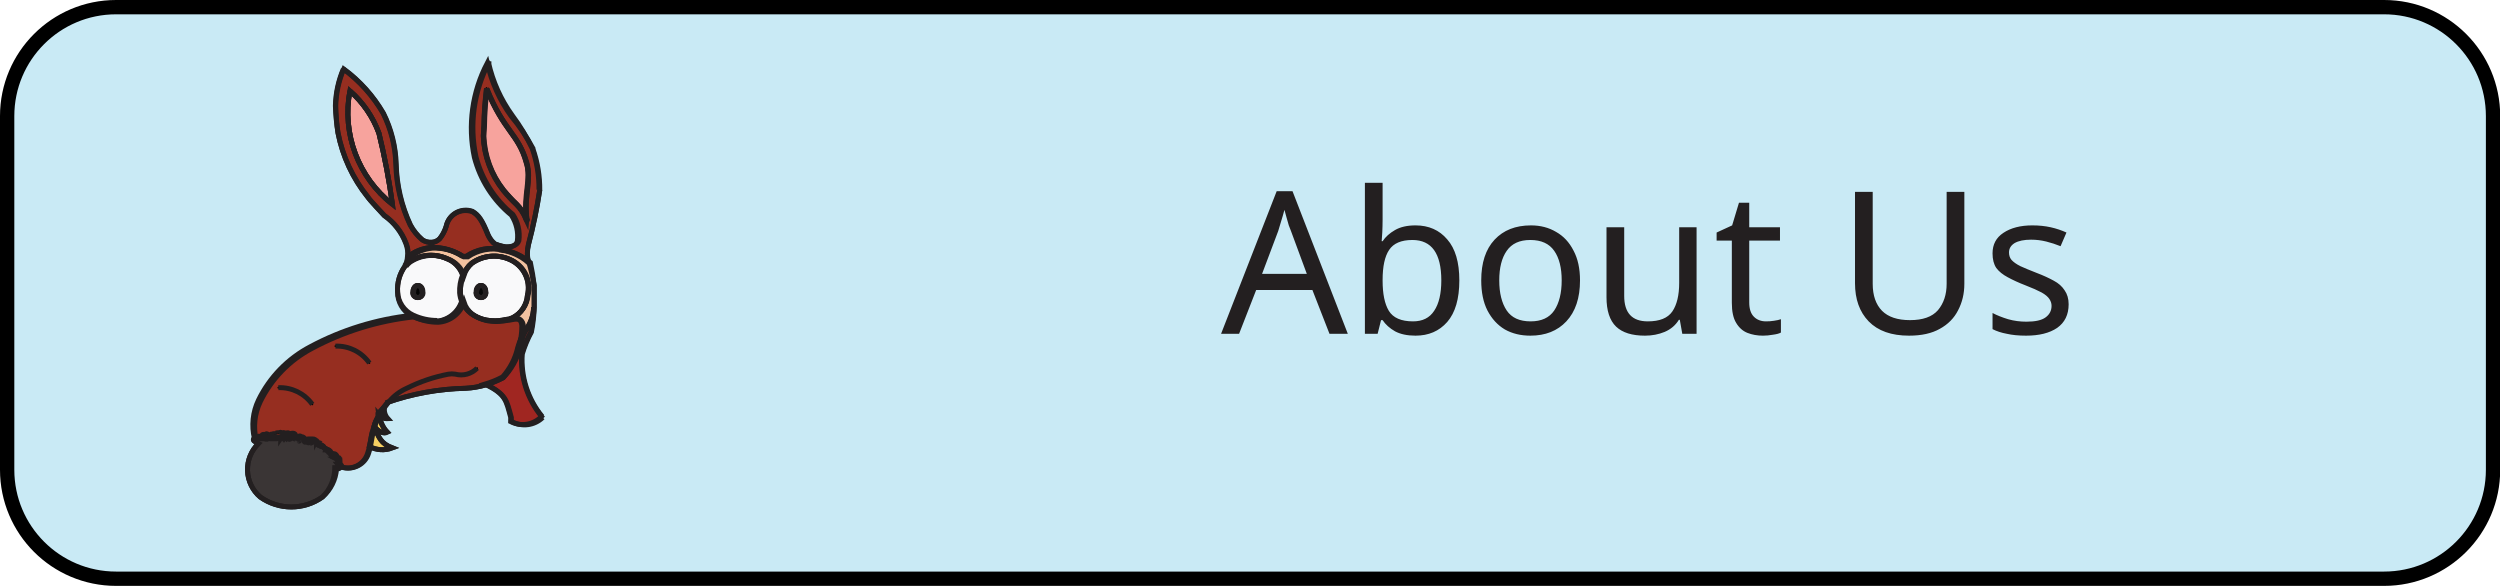
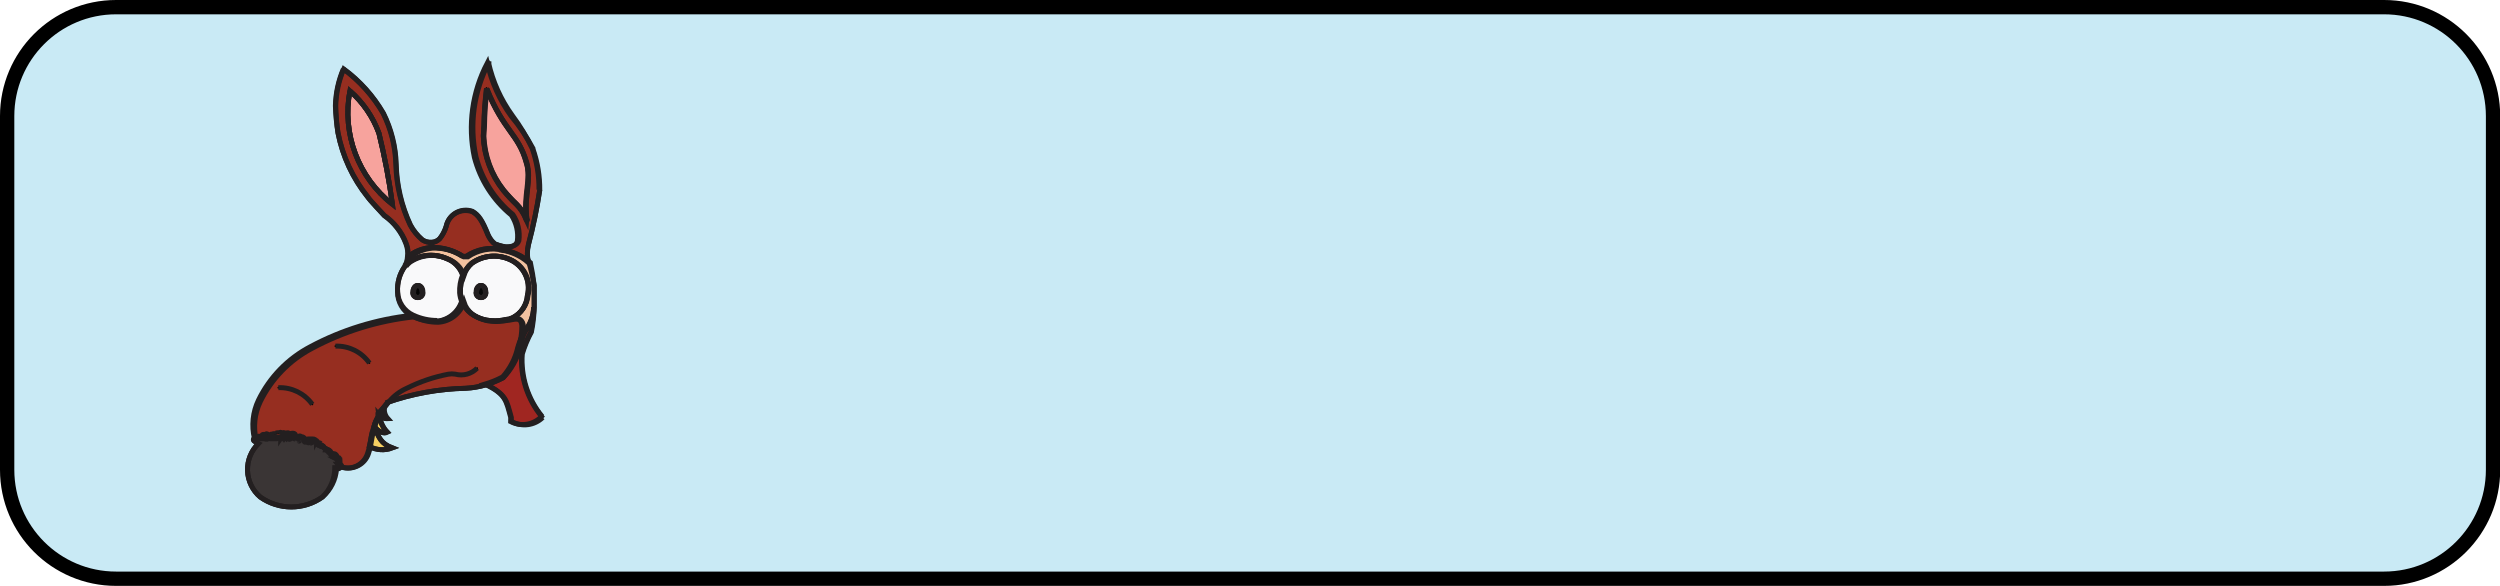
<svg xmlns="http://www.w3.org/2000/svg" viewBox="0 0 125.75 29.46">
  <defs>
-     <style>.cls-1{fill:#c9eaf5;}.cls-12,.cls-13,.cls-14,.cls-2{fill:none;}.cls-12,.cls-2{stroke:#000;stroke-linecap:round;stroke-linejoin:round;}.cls-2{stroke-width:0.72px;}.cls-3{fill:#962e20;}.cls-4{fill:#f3c19f;}.cls-5{fill:#a02621;}.cls-6{fill:#f9f9fa;}.cls-7{fill:#f7a39d;}.cls-8{fill:#070808;}.cls-9{fill:#020202;}.cls-10{fill:#f7cf62;}.cls-11{fill:#3a3535;}.cls-12{stroke-width:0.09px;}.cls-13,.cls-14{stroke:#231f20;}.cls-13{stroke-width:0.04px;}.cls-14{stroke-width:0.25px;}.cls-15{font-size:10px;fill:#231f20;font-family:KomikaText, Komika Text;}</style>
+     <style>.cls-1{fill:#c9eaf5;}.cls-12,.cls-13,.cls-14,.cls-2{fill:none;}.cls-12,.cls-2{stroke:#000;stroke-linecap:round;stroke-linejoin:round;}.cls-2{stroke-width:0.72px;}.cls-3{fill:#962e20;}.cls-4{fill:#f3c19f;}.cls-5{fill:#a02621;}.cls-6{fill:#f9f9fa;}.cls-7{fill:#f7a39d;}.cls-8{fill:#070808;}.cls-9{fill:#020202;}.cls-10{fill:#f7cf62;}.cls-11{fill:#3a3535;}.cls-12{stroke-width:0.09px;}.cls-13,.cls-14{stroke:#231f20;}.cls-13{stroke-width:0.04px;}.cls-14{stroke-width:0.25px;}</style>
  </defs>
  <g id="Layer_2" data-name="Layer 2">
    <g id="main_menu" data-name="main menu">
      <g id="about_us" data-name="about us">
        <rect class="cls-1" x="0.36" y="0.36" width="125.04" height="28.75" rx="5.48" />
        <rect class="cls-2" x="0.36" y="0.36" width="125.04" height="28.75" rx="5.48" />
        <path class="cls-3" d="M26.5,11c-.15-1.19.26-1.93,0-2.82-.43-1.45-1.15-1.55-2-3.71-.17,1.48-.09,1.51-.16,2.38a4.67,4.67,0,0,0,1,2.72,7.61,7.61,0,0,0,.67.72,2.18,2.18,0,0,1,.46.7l.06.15h0A.59.59,0,0,0,26.5,11Zm.31-3.5a6.1,6.1,0,0,1,.34,2.07,25.8,25.8,0,0,1-.57,2.75,1.91,1.91,0,0,0,0,.89,2.67,2.67,0,0,0-1.37-.63l0-.16c.37.06.72,0,.81-.28a1.93,1.93,0,0,0-.3-1.32,5.57,5.57,0,0,1-1.86-2.91,7.08,7.08,0,0,1,.65-4.74h0a7.22,7.22,0,0,0,1.2,2.67A9.71,9.71,0,0,1,26.81,7.47Z" />
        <path class="cls-4" d="M26.87,14.36s0,.52,0,1.09h0a1.94,1.94,0,0,1-.43,1.2,4.26,4.26,0,0,0-.34.83,3.2,3.2,0,0,0,.18-1.11c-.06-.57-.55-.32-.84-.29a1.27,1.27,0,0,0,.36-.11,1.4,1.4,0,0,0,.76-1.11,1.56,1.56,0,0,0-.9-1.81,1.94,1.94,0,0,0-1.91.19,1.35,1.35,0,0,0-.41.6h0a1.36,1.36,0,0,0-.82-.82,1.94,1.94,0,0,0-1.91.18,1.19,1.19,0,0,0-.19.2l0,0a1,1,0,0,0,.17-.44h0a2.1,2.1,0,0,1,1.18-.48,2.68,2.68,0,0,1,1.56.44h.2a2.28,2.28,0,0,1,1.78-.34,2.67,2.67,0,0,1,1.37.63h0A11.86,11.86,0,0,1,26.87,14.36Z" />
        <path class="cls-5" d="M26.84,15.45h0a6.77,6.77,0,0,1-.14,1.25,5.74,5.74,0,0,0-.46,1.11,4.48,4.48,0,0,0,1,3.14,1.32,1.32,0,0,1-1.55.26,1.52,1.52,0,0,0,0-.21c-.24-.87-.24-1.15-1.29-1.68h0a4.92,4.92,0,0,0,.88-.36,3.29,3.29,0,0,0,.76-1.47,4.26,4.26,0,0,1,.34-.83A1.94,1.94,0,0,0,26.84,15.45Z" />
        <path class="cls-6" d="M25.41,16.08a2.47,2.47,0,0,1-.65.05,1.93,1.93,0,0,1-1.08-.37,1.24,1.24,0,0,1-.42-.59,1.5,1.5,0,0,1-.1-.43,2.15,2.15,0,0,1,.15-.9,1.35,1.35,0,0,1,.41-.6,1.94,1.94,0,0,1,1.91-.19,1.56,1.56,0,0,1,.9,1.81A1.4,1.4,0,0,1,25.77,16a1.27,1.27,0,0,1-.36.11Zm-1-1.42c0-.16-.1-.3-.23-.3s-.23.14-.23.3a.24.24,0,1,0,.46,0Z" />
        <path class="cls-7" d="M26.5,11a.59.59,0,0,1,0,.13h0L26.44,11a2.18,2.18,0,0,0-.46-.7,7.61,7.61,0,0,1-.67-.72,4.67,4.67,0,0,1-1-2.72c.07-.87,0-.9.16-2.38.88,2.16,1.6,2.26,2,3.71C26.76,9,26.35,9.78,26.5,11Z" />
        <path class="cls-3" d="M19.51,20.21l-.21.28-.22.31,0,.05a1.89,1.89,0,0,0-.27.6q0,.14-.09.3c-.05.19-.08.45-.14.7a2,2,0,0,1-.09.35,1.06,1.06,0,0,1-1.31.7.14.14,0,0,0,0-.09h0s0,0,0,0-.05-.07-.09-.08h0a.12.12,0,0,0,0-.1s0,0,0,0a.08.08,0,0,0,0-.07c0-.05,0-.16-.07-.14s-.08-.18-.13-.11-.1-.09-.14,0-.05-.19-.1-.13-.08-.13-.15-.09-.08-.15-.13-.12-.13-.15-.19-.11-.1-.08-.14-.05-.08-.15-.12-.1c0-.11-.11-.1-.18-.07l0,0c0-.06-.12-.1-.17,0s-.16-.05-.21,0-.09-.17-.13-.08c0-.11-.17-.1-.17,0s-.09-.07-.11,0c0-.1-.1-.06-.16-.09s-.09-.09-.17,0-.13-.05-.19,0a.09.09,0,0,0-.14,0,.11.11,0,0,0-.18,0c0-.08-.12,0-.18,0s-.12,0-.19,0-.15,0-.15,0-.18-.06-.14,0-.18,0-.19,0-.11,0-.14,0c0-.11-.14,0-.14,0s-.12,0-.09.07a2.89,2.89,0,0,1,.2-1.93,6,6,0,0,1,2.61-2.69,14.07,14.07,0,0,1,5.12-1.58h0a2.86,2.86,0,0,0,1.22.27,1.46,1.46,0,0,0,1.3-1h0a1.24,1.24,0,0,0,.42.59,1.93,1.93,0,0,0,1.08.37,2.47,2.47,0,0,0,.65-.05h0c.29,0,.78-.28.84.29a3.2,3.2,0,0,1-.18,1.11A3.29,3.29,0,0,1,25.31,19a4.92,4.92,0,0,1-.88.36,4.39,4.39,0,0,1-1,.17,12.86,12.86,0,0,0-4,.73Z" />
        <path class="cls-3" d="M25.26,12.39l0,.16a2.28,2.28,0,0,0-1.78.34h-.2a2.68,2.68,0,0,0-1.56-.44V12.2a.61.61,0,0,0,.39-.18,1.88,1.88,0,0,0,.33-.63,1,1,0,0,1,1.32-.74c.3.18.48.42.78,1.17.06.14.22.4.36.45A3,3,0,0,0,25.26,12.39Z" />
        <path class="cls-8" d="M24.2,14.36c.13,0,.23.14.23.3a.24.24,0,1,1-.46,0C24,14.5,24.07,14.36,24.2,14.36Z" />
        <path class="cls-6" d="M23.27,13.83h0a2.15,2.15,0,0,0-.15.9,1.5,1.5,0,0,0,.1.43h0a1.46,1.46,0,0,1-1.3,1,2.86,2.86,0,0,1-1.22-.27A1.35,1.35,0,0,1,20,14.69a2,2,0,0,1,.37-1.3,1.19,1.19,0,0,1,.19-.2A1.94,1.94,0,0,1,22.45,13,1.36,1.36,0,0,1,23.27,13.83Zm-2,.83c0-.16-.1-.3-.23-.3s-.23.14-.23.3a.24.24,0,1,0,.46,0Z" />
        <path class="cls-3" d="M21.68,12.2v.25a2.1,2.1,0,0,0-1.18.48h0a1.4,1.4,0,0,0-.09-.69,3,3,0,0,0-1.09-1.4s-.79-.86-.83-.93A7.41,7.41,0,0,1,17,6.68a10.64,10.64,0,0,1-.11-1.36,5,5,0,0,1,.4-1.85,7.36,7.36,0,0,1,2,2.23,6.16,6.16,0,0,1,.64,2.56v0a7.65,7.65,0,0,0,.72,3.06,2.57,2.57,0,0,0,.61.75A.8.8,0,0,0,21.68,12.2Zm-1.94-1.92a34.71,34.71,0,0,0-.68-3.58A5.23,5.23,0,0,0,17.6,4.57,5.88,5.88,0,0,0,19.74,10.28Z" />
        <path class="cls-9" d="M21,14.36c.13,0,.23.14.23.3a.24.24,0,1,1-.46,0C20.78,14.5,20.88,14.36,21,14.36Z" />
        <path class="cls-7" d="M19.06,6.7a34.71,34.71,0,0,1,.68,3.58A5.88,5.88,0,0,1,17.6,4.57,5.23,5.23,0,0,1,19.06,6.7Z" />
        <path class="cls-10" d="M19.48,21.74c-.18.09-.43,0-.66-.29h0a1.89,1.89,0,0,1,.27-.6h0A1.53,1.53,0,0,0,19.48,21.74Z" />
        <path class="cls-10" d="M19.3,20.49h0a.68.68,0,0,0,.17.56.56.56,0,0,1-.46-.2h0l0-.05Z" />
        <path class="cls-10" d="M19.73,22.53a1.4,1.4,0,0,1-1.15-.07h0c.06-.25.09-.51.14-.7s.06-.21.09-.3h0C19.06,22,19.16,22.31,19.73,22.53Z" />
        <path class="cls-11" d="M15,22s0,0,0,0A.06.06,0,0,0,15,22Zm2,1.21s0,0,0,0Zm-.23-.32,0,0S16.78,22.86,16.78,22.85Zm-3.61-.94v0Zm3.36.78h0Zm-.14-.1c.07,0,.19,0,.15.09s.14.07.1.13.12,0,.14,0,.17,0,.13.11,0,0,0,0l0,0c.05,0,.1.09.07.14s0,0-.06,0a.06.06,0,0,0,.06,0,.08.08,0,0,1,0,.07s0,0,0,0a.12.12,0,0,1,0,.1h0s0,0,0,0,.09.05.09.08,0,0,0,0a0,0,0,0,0-.08,0,.05.05,0,0,0,.08,0,.14.14,0,0,1,0,.09h0a.11.11,0,0,1-.12.08h-.1A2.08,2.08,0,0,1,16.22,25a2.7,2.7,0,0,1-3.13,0A1.82,1.82,0,0,1,13,22.31s-.24-.12-.25-.17,0-.07.05-.07h0c0-.07,0-.14.09-.07s.13-.16.14,0c0,0,.14-.09.14,0s.15-.09.19,0,.11-.06.14,0,.11-.07.15,0l-.05,0h.07l0,0c.07,0,.16-.07.19,0h0c.06,0,.19-.06.18,0a.11.11,0,0,1,.18,0,.09.09,0,0,1,.14,0c.06,0,.15-.05.19,0s.11,0,.17,0,.15,0,.16.09c0-.08.09-.06.11,0s.14-.1.17,0c0-.09.21.05.13.08s.21,0,.21,0,.13,0,.17,0l0,0c.07,0,.2,0,.18.07,0-.05.13.05.12.1s.11,0,.14.05,0,0,0,0l0,0h0c.06,0,.19.05.19.11S16.44,22.55,16.39,22.59Z" />
        <path class="cls-12" d="M26.07,17.48a4.26,4.26,0,0,1,.34-.83,1.94,1.94,0,0,0,.43-1.2" />
        <path class="cls-12" d="M17.27,3.47a7.36,7.36,0,0,1,2,2.23,6.16,6.16,0,0,1,.64,2.56v0a7.65,7.65,0,0,0,.72,3.06,2.57,2.57,0,0,0,.61.75.8.8,0,0,0,.49.11.61.61,0,0,0,.39-.18,1.88,1.88,0,0,0,.33-.63,1,1,0,0,1,1.32-.74c.3.18.48.42.78,1.17.06.14.22.4.36.45" />
        <path class="cls-12" d="M24.43,19.32c1.05.53,1.05.81,1.29,1.68a1.52,1.52,0,0,1,0,.21" />
        <path class="cls-12" d="M20.73,15.86a14.07,14.07,0,0,0-5.12,1.58A6,6,0,0,0,13,20.13a2.89,2.89,0,0,0-.2,1.93" />
        <path class="cls-12" d="M24.57,3.14a7.22,7.22,0,0,0,1.2,2.67,9.71,9.71,0,0,1,1,1.66,6.1,6.1,0,0,1,.34,2.07" />
        <path class="cls-12" d="M26.6,13.18a11.86,11.86,0,0,1,.27,1.18s0,.52,0,1.09a6.77,6.77,0,0,1-.14,1.25,5.74,5.74,0,0,0-.46,1.11,4.48,4.48,0,0,0,1,3.14" />
        <path class="cls-12" d="M27.15,9.54a25.8,25.8,0,0,1-.57,2.75,1.91,1.91,0,0,0,0,.89" />
        <path class="cls-12" d="M26.52,11.07V11h0" />
        <path class="cls-12" d="M17.6,4.57A5.23,5.23,0,0,1,19.06,6.7a34.71,34.71,0,0,1,.68,3.58" />
        <path class="cls-12" d="M17.6,4.57a5.88,5.88,0,0,0,2.14,5.71" />
        <path class="cls-12" d="M24.59,3.08l0,.06a7.08,7.08,0,0,0-.65,4.74,5.57,5.57,0,0,0,1.86,2.91,1.93,1.93,0,0,1,.3,1.32c-.09.27-.44.34-.81.28a3,3,0,0,1-.4-.12" />
        <path class="cls-12" d="M24.47,4.44c-.17,1.48-.09,1.51-.16,2.38a4.67,4.67,0,0,0,1,2.72,7.61,7.61,0,0,0,.67.72,2.18,2.18,0,0,1,.46.7l.06.15" />
        <path class="cls-12" d="M24.47,4.44c.88,2.16,1.6,2.26,2,3.71.26.89-.15,1.63,0,2.82a.59.59,0,0,1,0,.13" />
        <path class="cls-12" d="M20.51,12.93a2.1,2.1,0,0,1,1.18-.48,2.68,2.68,0,0,1,1.56.44" />
        <path class="cls-12" d="M13,22.31A1.82,1.82,0,0,0,13.09,25a2.7,2.7,0,0,0,3.13,0,2.08,2.08,0,0,0,.71-1.43v0" />
        <path class="cls-12" d="M17.12,23.41a.14.14,0,0,1,0,.09h0a.11.11,0,0,1-.12.08h0s0,0,0,0,0,0,0,0" />
        <path class="cls-12" d="M17,23.3s.09.05.09.08,0,0,0,0h0a.05.05,0,0,1-.08,0,0,0,0,0,1,.08,0" />
        <path class="cls-12" d="M17,23.17s0,0,0,0a.12.12,0,0,1,0,.1h0s0,0,0,0h0" />
        <path class="cls-12" d="M17,23.17l0,0S17,23.17,17,23.17Z" />
        <path class="cls-12" d="M17,23.17h0" />
        <path class="cls-12" d="M17,23.1a.08.08,0,0,1,0,.07" />
        <path class="cls-12" d="M17,23.1a.06.06,0,0,1-.06,0S17,23.09,17,23.1Z" />
        <path class="cls-12" d="M16.88,23s0,0,0,0,.1.09.07.14" />
        <path class="cls-12" d="M16.78,22.85c0-.07.17,0,.13.11l0,0h0" />
        <path class="cls-12" d="M16.78,22.85s0,0,0,0Z" />
        <line class="cls-12" x1="16.78" y1="22.85" x2="16.78" y2="22.85" />
        <path class="cls-12" d="M16.64,22.82h0s.12,0,.14,0" />
        <path class="cls-12" d="M16.54,22.68c.05-.06.14.07.1.13" />
        <path class="cls-12" d="M16.53,22.69h0" />
        <polyline class="cls-12" points="16.54 22.68 16.53 22.69 16.53 22.69" />
        <polyline class="cls-12" points="16.54 22.68 16.54 22.68 16.54 22.68" />
        <path class="cls-12" d="M16.39,22.6h0c.07,0,.19,0,.15.09" />
        <path class="cls-12" d="M16.07,22.36c.06,0,.19.05.19.11s.18.08.13.12" />
        <path class="cls-12" d="M16.07,22.36h0l0,0S16.06,22.37,16.07,22.36Z" />
        <path class="cls-12" d="M15,22c0-.09.14-.1.17,0,0-.09.21.05.13.08s.21,0,.21,0,.13,0,.17,0l0,0c.07,0,.2,0,.18.07,0-.05.13.05.12.1s.11,0,.14.05" />
        <path class="cls-12" d="M15,22a.06.06,0,0,1,0,0S15,22,15,22Z" />
        <line class="cls-12" x1="14.97" y1="21.96" x2="14.97" y2="21.96" />
        <path class="cls-12" d="M14.86,22h0c0-.08.09-.06.11,0" />
        <path class="cls-12" d="M13.84,21.79c.06,0,.19-.06.18,0a.11.11,0,0,1,.18,0,.09.09,0,0,1,.14,0c.06,0,.15-.05.19,0s.11,0,.17,0,.15,0,.16.09" />
        <path class="cls-12" d="M13.84,21.79h0Z" />
        <path class="cls-12" d="M13.6,21.84l.05,0c.07,0,.16-.07.19,0" />
        <path class="cls-12" d="M13.36,21.87h0c0-.08.11-.06.14,0s.11-.07.15,0l0,0H13.6" />
        <path class="cls-12" d="M13.17,21.91c0-.07.15-.09.19,0" />
        <path class="cls-12" d="M13.17,21.91v0Z" />
        <line class="cls-12" x1="13.17" y1="21.91" x2="13.17" y2="21.91" />
        <path class="cls-12" d="M13,22.31s-.24-.12-.25-.17,0-.07.05-.07h0c0-.07,0-.14.09-.07s.13-.16.14,0c0,0,.14-.09.14,0" />
        <path class="cls-12" d="M25.41,16.08a2.47,2.47,0,0,1-.65.05,1.93,1.93,0,0,1-1.08-.37,1.24,1.24,0,0,1-.42-.59,1.5,1.5,0,0,1-.1-.43,2.15,2.15,0,0,1,.15-.9,1.35,1.35,0,0,1,.41-.6,1.94,1.94,0,0,1,1.91-.19,1.56,1.56,0,0,1,.9,1.81A1.4,1.4,0,0,1,25.77,16a1.27,1.27,0,0,1-.36.11" />
        <path class="cls-12" d="M24,18.52a1.13,1.13,0,0,1-1.1.3,1,1,0,0,0-.34,0,8.06,8.06,0,0,0-2.1.71,2.48,2.48,0,0,0-.9.68l-.21.28-.22.31,0,.05a1.89,1.89,0,0,0-.27.6q0,.14-.09.3c-.05.19-.08.45-.14.7a2,2,0,0,1-.09.35,1.06,1.06,0,0,1-1.31.7l-.1,0" />
        <path class="cls-12" d="M18.58,22.46a1.4,1.4,0,0,0,1.15.07c-.57-.22-.67-.5-.91-1.08.23.27.48.38.66.29a1.53,1.53,0,0,1-.43-.88.56.56,0,0,0,.46.2.68.68,0,0,1-.17-.56" />
        <path class="cls-12" d="M24.43,14.66a.24.24,0,1,1-.46,0c0-.16.1-.3.23-.3S24.43,14.5,24.43,14.66Z" />
        <path class="cls-12" d="M21.24,14.66a.24.24,0,1,1-.46,0c0-.16.1-.3.23-.3S21.24,14.5,21.24,14.66Z" />
        <path class="cls-12" d="M23.25,15.17a1.46,1.46,0,0,1-1.3,1" />
        <path class="cls-12" d="M22,16.12a2.86,2.86,0,0,1-1.22-.27A1.35,1.35,0,0,1,20,14.69a2,2,0,0,1,.37-1.3,1.19,1.19,0,0,1,.19-.2A1.94,1.94,0,0,1,22.45,13a1.36,1.36,0,0,1,.82.82" />
        <path class="cls-12" d="M17.27,3.47a5,5,0,0,0-.4,1.85A10.64,10.64,0,0,0,17,6.68a7.41,7.41,0,0,0,1.51,3.23c0,.07.83.93.83.93a3,3,0,0,1,1.09,1.4,1.4,1.4,0,0,1,.09.69,1,1,0,0,1-.17.44" />
        <path class="cls-12" d="M25.35,16.09h.06c.29,0,.78-.28.84.29a3.2,3.2,0,0,1-.18,1.11A3.29,3.29,0,0,1,25.31,19a4.92,4.92,0,0,1-.88.36,4.39,4.39,0,0,1-1,.17,12.86,12.86,0,0,0-4,.73" />
        <path class="cls-12" d="M16.87,17.41a2,2,0,0,1,1.71.85" />
        <path class="cls-12" d="M14,19.5a2,2,0,0,1,1.71.84" />
        <path class="cls-12" d="M23.45,12.89a2.28,2.28,0,0,1,1.78-.34,2.67,2.67,0,0,1,1.37.63h0" />
        <path class="cls-13" d="M25.75,21.21A1.32,1.32,0,0,0,27.3,21" />
        <path class="cls-14" d="M26.5,11c-.15-1.19.26-1.93,0-2.82-.43-1.45-1.15-1.55-2-3.71-.17,1.48-.09,1.51-.16,2.38a4.67,4.67,0,0,0,1,2.72,7.61,7.61,0,0,0,.67.72,2.18,2.18,0,0,1,.46.7l.06.15h0A.59.59,0,0,0,26.5,11Zm.31-3.5a6.1,6.1,0,0,1,.34,2.07,25.8,25.8,0,0,1-.57,2.75,1.91,1.91,0,0,0,0,.89,2.67,2.67,0,0,0-1.37-.63l0-.16c.37.06.72,0,.81-.28a1.93,1.93,0,0,0-.3-1.32,5.57,5.57,0,0,1-1.86-2.91,7.08,7.08,0,0,1,.65-4.74h0a7.22,7.22,0,0,0,1.2,2.67A9.71,9.71,0,0,1,26.81,7.47Z" />
        <path class="cls-14" d="M26.87,14.36s0,.52,0,1.09h0a1.94,1.94,0,0,1-.43,1.2,4.26,4.26,0,0,0-.34.83,3.2,3.2,0,0,0,.18-1.11c-.06-.57-.55-.32-.84-.29a1.27,1.27,0,0,0,.36-.11,1.4,1.4,0,0,0,.76-1.11,1.56,1.56,0,0,0-.9-1.81,1.94,1.94,0,0,0-1.91.19,1.35,1.35,0,0,0-.41.6h0a1.36,1.36,0,0,0-.82-.82,1.94,1.94,0,0,0-1.91.18,1.19,1.19,0,0,0-.19.2l0,0a1,1,0,0,0,.17-.44h0a2.1,2.1,0,0,1,1.18-.48,2.68,2.68,0,0,1,1.56.44h.2a2.28,2.28,0,0,1,1.78-.34,2.67,2.67,0,0,1,1.37.63h0A11.86,11.86,0,0,1,26.87,14.36Z" />
        <path class="cls-14" d="M26.84,15.45h0a6.77,6.77,0,0,1-.14,1.25,5.74,5.74,0,0,0-.46,1.11,4.48,4.48,0,0,0,1,3.14,1.32,1.32,0,0,1-1.55.26,1.52,1.52,0,0,0,0-.21c-.24-.87-.24-1.15-1.29-1.68h0a4.92,4.92,0,0,0,.88-.36,3.29,3.29,0,0,0,.76-1.47,4.26,4.26,0,0,1,.34-.83A1.94,1.94,0,0,0,26.84,15.45Z" />
        <path class="cls-14" d="M25.41,16.08a2.47,2.47,0,0,1-.65.05,1.93,1.93,0,0,1-1.08-.37,1.24,1.24,0,0,1-.42-.59,1.5,1.5,0,0,1-.1-.43,2.15,2.15,0,0,1,.15-.9,1.35,1.35,0,0,1,.41-.6,1.94,1.94,0,0,1,1.91-.19,1.56,1.56,0,0,1,.9,1.81A1.4,1.4,0,0,1,25.77,16a1.27,1.27,0,0,1-.36.11Zm-1-1.42c0-.16-.1-.3-.23-.3s-.23.14-.23.3a.24.24,0,1,0,.46,0Z" />
        <path class="cls-14" d="M26.5,11a.59.59,0,0,1,0,.13h0L26.44,11a2.18,2.18,0,0,0-.46-.7,7.61,7.61,0,0,1-.67-.72,4.67,4.67,0,0,1-1-2.72c.07-.87,0-.9.16-2.38.88,2.16,1.6,2.26,2,3.71C26.76,9,26.35,9.78,26.5,11Z" />
        <path class="cls-14" d="M19.51,20.21l-.21.28-.22.31,0,.05a1.89,1.89,0,0,0-.27.6q0,.14-.09.3c-.05.19-.08.45-.14.7a2,2,0,0,1-.09.35,1.06,1.06,0,0,1-1.31.7.14.14,0,0,0,0-.09h0s0,0,0,0-.05-.07-.09-.08h0a.12.12,0,0,0,0-.1s0,0,0,0a.08.08,0,0,0,0-.07c0-.05,0-.16-.07-.14s-.08-.18-.13-.11-.1-.09-.14,0-.05-.19-.1-.13-.08-.13-.15-.09-.08-.15-.13-.12-.13-.15-.19-.11-.1-.08-.14-.05-.08-.15-.12-.1c0-.11-.11-.1-.18-.07l0,0c0-.06-.12-.1-.17,0s-.16-.05-.21,0-.09-.17-.13-.08c0-.11-.17-.1-.17,0s-.09-.07-.11,0c0-.1-.1-.06-.16-.09s-.09-.09-.17,0-.13-.05-.19,0a.09.09,0,0,0-.14,0,.11.11,0,0,0-.18,0c0-.08-.12,0-.18,0s-.12,0-.19,0-.15,0-.15,0-.18-.06-.14,0-.18,0-.19,0-.11,0-.14,0c0-.11-.14,0-.14,0s-.12,0-.09.07a2.89,2.89,0,0,1,.2-1.93,6,6,0,0,1,2.61-2.69,14.07,14.07,0,0,1,5.12-1.58h0a2.86,2.86,0,0,0,1.22.27,1.46,1.46,0,0,0,1.3-1h0a1.24,1.24,0,0,0,.42.59,1.93,1.93,0,0,0,1.08.37,2.47,2.47,0,0,0,.65-.05h0c.29,0,.78-.28.84.29a3.2,3.2,0,0,1-.18,1.11A3.29,3.29,0,0,1,25.31,19a4.92,4.92,0,0,1-.88.36,4.39,4.39,0,0,1-1,.17,12.86,12.86,0,0,0-4,.73Z" />
        <path class="cls-14" d="M25.26,12.39l0,.16a2.28,2.28,0,0,0-1.78.34h-.2a2.68,2.68,0,0,0-1.56-.44V12.2a.61.61,0,0,0,.39-.18,1.88,1.88,0,0,0,.33-.63,1,1,0,0,1,1.32-.74c.3.18.48.42.78,1.17.06.14.22.4.36.45A3,3,0,0,0,25.26,12.39Z" />
        <path class="cls-14" d="M24.2,14.36c.13,0,.23.14.23.3a.24.24,0,1,1-.46,0C24,14.5,24.07,14.36,24.2,14.36Z" />
        <path class="cls-14" d="M23.27,13.83h0a2.15,2.15,0,0,0-.15.9,1.5,1.5,0,0,0,.1.43h0a1.46,1.46,0,0,1-1.3,1,2.86,2.86,0,0,1-1.22-.27A1.35,1.35,0,0,1,20,14.69a2,2,0,0,1,.37-1.3,1.19,1.19,0,0,1,.19-.2A1.94,1.94,0,0,1,22.45,13,1.36,1.36,0,0,1,23.27,13.83Zm-2,.83c0-.16-.1-.3-.23-.3s-.23.14-.23.3a.24.24,0,1,0,.46,0Z" />
        <path class="cls-14" d="M21.68,12.2v.25a2.1,2.1,0,0,0-1.18.48h0a1.4,1.4,0,0,0-.09-.69,3,3,0,0,0-1.09-1.4s-.79-.86-.83-.93A7.41,7.41,0,0,1,17,6.68a10.64,10.64,0,0,1-.11-1.36,5,5,0,0,1,.4-1.85,7.36,7.36,0,0,1,2,2.23,6.16,6.16,0,0,1,.64,2.56v0a7.65,7.65,0,0,0,.72,3.06,2.57,2.57,0,0,0,.61.75A.8.8,0,0,0,21.68,12.2Zm-1.94-1.92a34.71,34.71,0,0,0-.68-3.58A5.23,5.23,0,0,0,17.6,4.57,5.88,5.88,0,0,0,19.74,10.28Z" />
        <path class="cls-14" d="M21,14.36c.13,0,.23.14.23.3a.24.24,0,1,1-.46,0C20.78,14.5,20.88,14.36,21,14.36Z" />
        <path class="cls-14" d="M19.06,6.7a34.71,34.71,0,0,1,.68,3.58A5.88,5.88,0,0,1,17.6,4.57,5.23,5.23,0,0,1,19.06,6.7Z" />
        <path class="cls-14" d="M19.48,21.74c-.18.09-.43,0-.66-.29h0a1.89,1.89,0,0,1,.27-.6h0A1.53,1.53,0,0,0,19.48,21.74Z" />
        <path class="cls-14" d="M19.3,20.49h0a.68.68,0,0,0,.17.56.56.56,0,0,1-.46-.2h0l0-.05Z" />
        <path class="cls-14" d="M19.73,22.53a1.4,1.4,0,0,1-1.15-.07h0c.06-.25.09-.51.14-.7s.06-.21.09-.3h0C19.06,22,19.16,22.31,19.73,22.53Z" />
        <path class="cls-14" d="M15,22s0,0,0,0A.06.06,0,0,0,15,22Zm2,1.21s0,0,0,0Zm-.23-.32,0,0S16.78,22.86,16.78,22.85Zm-3.61-.94v0Zm3.36.78h0Zm-.14-.1c.07,0,.19,0,.15.09s.14.07.1.13.12,0,.14,0,.17,0,.13.11,0,0,0,0l0,0c.05,0,.1.09.07.14s0,0-.06,0a.06.06,0,0,0,.06,0,.08.08,0,0,1,0,.07s0,0,0,0a.12.12,0,0,1,0,.1h0s0,0,0,0,.09.05.09.08,0,0,0,0a0,0,0,0,0-.08,0,.05.05,0,0,0,.08,0,.14.14,0,0,1,0,.09h0a.11.11,0,0,1-.12.08h-.1A2.08,2.08,0,0,1,16.22,25a2.7,2.7,0,0,1-3.13,0A1.82,1.82,0,0,1,13,22.31s-.24-.12-.25-.17,0-.07.05-.07h0c0-.07,0-.14.09-.07s.13-.16.14,0c0,0,.14-.09.14,0s.15-.09.19,0,.11-.06.14,0,.11-.07.15,0l-.05,0h.07l0,0c.07,0,.16-.07.19,0h0c.06,0,.19-.06.18,0a.11.11,0,0,1,.18,0,.09.09,0,0,1,.14,0c.06,0,.15-.05.19,0s.11,0,.17,0,.15,0,.16.09c0-.08.09-.06.11,0s.14-.1.17,0c0-.09.21.05.13.08s.21,0,.21,0,.13,0,.17,0l0,0c.07,0,.2,0,.18.07,0-.05.13.05.12.1s.11,0,.14.05,0,0,0,0l0,0h0c.06,0,.19.05.19.11S16.44,22.55,16.39,22.59Z" />
        <path class="cls-14" d="M26.07,17.48a4.26,4.26,0,0,1,.34-.83,1.94,1.94,0,0,0,.43-1.2" />
        <path class="cls-14" d="M17.27,3.47a7.36,7.36,0,0,1,2,2.23,6.16,6.16,0,0,1,.64,2.56v0a7.65,7.65,0,0,0,.72,3.06,2.57,2.57,0,0,0,.61.75.8.8,0,0,0,.49.11.61.61,0,0,0,.39-.18,1.88,1.88,0,0,0,.33-.63,1,1,0,0,1,1.32-.74c.3.18.48.42.78,1.17.06.14.22.4.36.45" />
        <path class="cls-14" d="M24.43,19.32c1.05.53,1.05.81,1.29,1.68a1.52,1.52,0,0,1,0,.21" />
        <path class="cls-14" d="M20.73,15.86a14.07,14.07,0,0,0-5.12,1.58A6,6,0,0,0,13,20.13a2.89,2.89,0,0,0-.2,1.93" />
        <path class="cls-14" d="M24.57,3.14a7.22,7.22,0,0,0,1.2,2.67,9.71,9.71,0,0,1,1,1.66,6.1,6.1,0,0,1,.34,2.07" />
        <path class="cls-14" d="M26.6,13.18a11.86,11.86,0,0,1,.27,1.18s0,.52,0,1.09a6.77,6.77,0,0,1-.14,1.25,5.74,5.74,0,0,0-.46,1.11,4.48,4.48,0,0,0,1,3.14" />
        <path class="cls-14" d="M27.15,9.54a25.8,25.8,0,0,1-.57,2.75,1.91,1.91,0,0,0,0,.89" />
        <path class="cls-14" d="M26.52,11.07V11h0" />
        <path class="cls-14" d="M17.6,4.57A5.23,5.23,0,0,1,19.06,6.7a34.71,34.71,0,0,1,.68,3.58" />
        <path class="cls-14" d="M17.6,4.57a5.88,5.88,0,0,0,2.14,5.71" />
        <path class="cls-14" d="M24.59,3.08l0,.06a7.08,7.08,0,0,0-.65,4.74,5.57,5.57,0,0,0,1.86,2.91,1.93,1.93,0,0,1,.3,1.32c-.09.27-.44.34-.81.28a3,3,0,0,1-.4-.12" />
        <path class="cls-14" d="M24.47,4.44c-.17,1.48-.09,1.51-.16,2.38a4.67,4.67,0,0,0,1,2.72,7.61,7.61,0,0,0,.67.72,2.18,2.18,0,0,1,.46.7l.06.15" />
        <path class="cls-14" d="M24.47,4.44c.88,2.16,1.6,2.26,2,3.71.26.89-.15,1.63,0,2.82a.59.59,0,0,1,0,.13" />
        <path class="cls-14" d="M20.51,12.93a2.1,2.1,0,0,1,1.18-.48,2.68,2.68,0,0,1,1.56.44" />
        <path class="cls-14" d="M13,22.31A1.82,1.82,0,0,0,13.09,25a2.7,2.7,0,0,0,3.13,0,2.08,2.08,0,0,0,.71-1.43v0" />
        <path class="cls-14" d="M17.12,23.41a.14.14,0,0,1,0,.09h0a.11.11,0,0,1-.12.08h0s0,0,0,0,0,0,0,0" />
        <path class="cls-14" d="M17,23.3s.09.05.09.08,0,0,0,0h0a.05.05,0,0,1-.08,0,0,0,0,0,1,.08,0" />
        <path class="cls-14" d="M17,23.17s0,0,0,0a.12.12,0,0,1,0,.1h0s0,0,0,0h0" />
        <path class="cls-14" d="M17,23.17l0,0S17,23.17,17,23.17Z" />
        <path class="cls-14" d="M17,23.17h0" />
        <path class="cls-14" d="M17,23.1a.08.08,0,0,1,0,.07" />
        <path class="cls-14" d="M17,23.1a.06.06,0,0,1-.06,0S17,23.09,17,23.1Z" />
        <path class="cls-14" d="M16.88,23s0,0,0,0,.1.09.07.14" />
        <path class="cls-14" d="M16.78,22.85c0-.07.17,0,.13.11l0,0h0" />
        <path class="cls-14" d="M16.78,22.85s0,0,0,0Z" />
        <line class="cls-14" x1="16.78" y1="22.85" x2="16.78" y2="22.85" />
        <path class="cls-14" d="M16.64,22.82h0s.12,0,.14,0" />
        <path class="cls-14" d="M16.54,22.68c.05-.06.14.07.1.13" />
        <path class="cls-14" d="M16.53,22.69h0" />
        <polyline class="cls-14" points="16.54 22.68 16.53 22.69 16.53 22.69" />
        <polyline class="cls-14" points="16.54 22.68 16.54 22.68 16.54 22.68" />
        <path class="cls-14" d="M16.39,22.6h0c.07,0,.19,0,.15.09" />
        <path class="cls-14" d="M16.07,22.36c.06,0,.19.05.19.11s.18.08.13.12" />
        <path class="cls-14" d="M16.07,22.36h0l0,0S16.06,22.37,16.07,22.36Z" />
        <path class="cls-14" d="M15,22c0-.09.14-.1.17,0,0-.09.21.05.13.08s.21,0,.21,0,.13,0,.17,0l0,0c.07,0,.2,0,.18.07,0-.05.13.05.12.1s.11,0,.14.05" />
        <path class="cls-14" d="M15,22a.06.06,0,0,1,0,0S15,22,15,22Z" />
        <line class="cls-14" x1="14.97" y1="21.96" x2="14.97" y2="21.96" />
        <path class="cls-14" d="M14.86,22h0c0-.08.09-.06.11,0" />
        <path class="cls-14" d="M13.84,21.79c.06,0,.19-.06.18,0a.11.11,0,0,1,.18,0,.09.09,0,0,1,.14,0c.06,0,.15-.05.19,0s.11,0,.17,0,.15,0,.16.09" />
        <path class="cls-14" d="M13.84,21.79h0Z" />
        <path class="cls-14" d="M13.6,21.84l.05,0c.07,0,.16-.07.19,0" />
        <path class="cls-14" d="M13.36,21.87h0c0-.08.11-.06.14,0s.11-.07.15,0l0,0H13.6" />
        <path class="cls-14" d="M13.17,21.91c0-.07.15-.09.19,0" />
        <path class="cls-14" d="M13.17,21.91v0Z" />
        <line class="cls-14" x1="13.17" y1="21.91" x2="13.17" y2="21.91" />
        <path class="cls-14" d="M13,22.31s-.24-.12-.25-.17,0-.07.05-.07h0c0-.07,0-.14.09-.07s.13-.16.14,0c0,0,.14-.09.14,0" />
        <path class="cls-14" d="M25.41,16.08a2.47,2.47,0,0,1-.65.05,1.93,1.93,0,0,1-1.08-.37,1.24,1.24,0,0,1-.42-.59,1.5,1.5,0,0,1-.1-.43,2.15,2.15,0,0,1,.15-.9,1.35,1.35,0,0,1,.41-.6,1.94,1.94,0,0,1,1.91-.19,1.56,1.56,0,0,1,.9,1.81A1.4,1.4,0,0,1,25.77,16a1.27,1.27,0,0,1-.36.11" />
        <path class="cls-14" d="M24,18.52a1.13,1.13,0,0,1-1.1.3,1,1,0,0,0-.34,0,8.06,8.06,0,0,0-2.1.71,2.48,2.48,0,0,0-.9.68l-.21.28-.22.31,0,.05a1.89,1.89,0,0,0-.27.6q0,.14-.09.3c-.05.19-.08.45-.14.7a2,2,0,0,1-.09.35,1.06,1.06,0,0,1-1.31.7l-.1,0" />
        <path class="cls-14" d="M18.58,22.46a1.4,1.4,0,0,0,1.15.07c-.57-.22-.67-.5-.91-1.08.23.27.48.38.66.29a1.53,1.53,0,0,1-.43-.88.56.56,0,0,0,.46.2.68.68,0,0,1-.17-.56" />
        <path class="cls-14" d="M24.43,14.66a.24.24,0,1,1-.46,0c0-.16.1-.3.23-.3S24.43,14.5,24.43,14.66Z" />
        <path class="cls-14" d="M21.24,14.66a.24.24,0,1,1-.46,0c0-.16.1-.3.23-.3S21.24,14.5,21.24,14.66Z" />
        <path class="cls-14" d="M23.25,15.17a1.46,1.46,0,0,1-1.3,1" />
        <path class="cls-14" d="M22,16.12a2.86,2.86,0,0,1-1.22-.27A1.35,1.35,0,0,1,20,14.69a2,2,0,0,1,.37-1.3,1.19,1.19,0,0,1,.19-.2A1.94,1.94,0,0,1,22.45,13a1.36,1.36,0,0,1,.82.82" />
        <path class="cls-14" d="M17.27,3.47a5,5,0,0,0-.4,1.85A10.64,10.64,0,0,0,17,6.68a7.41,7.41,0,0,0,1.51,3.23c0,.07.83.93.83.93a3,3,0,0,1,1.09,1.4,1.4,1.4,0,0,1,.09.69,1,1,0,0,1-.17.44" />
        <path class="cls-14" d="M25.35,16.09h.06c.29,0,.78-.28.84.29a3.2,3.2,0,0,1-.18,1.11A3.29,3.29,0,0,1,25.31,19a4.92,4.92,0,0,1-.88.36,4.39,4.39,0,0,1-1,.17,12.86,12.86,0,0,0-4,.73" />
        <path class="cls-14" d="M16.87,17.41a2,2,0,0,1,1.71.85" />
        <path class="cls-14" d="M14,19.5a2,2,0,0,1,1.71.84" />
        <path class="cls-14" d="M23.45,12.89a2.28,2.28,0,0,1,1.78-.34,2.67,2.67,0,0,1,1.37.63h0" />
        <path class="cls-14" d="M25.75,21.21A1.32,1.32,0,0,0,27.3,21" />
-         <text class="cls-15" transform="translate(61.42 16.79)">About Us</text>
      </g>
    </g>
  </g>
</svg>
